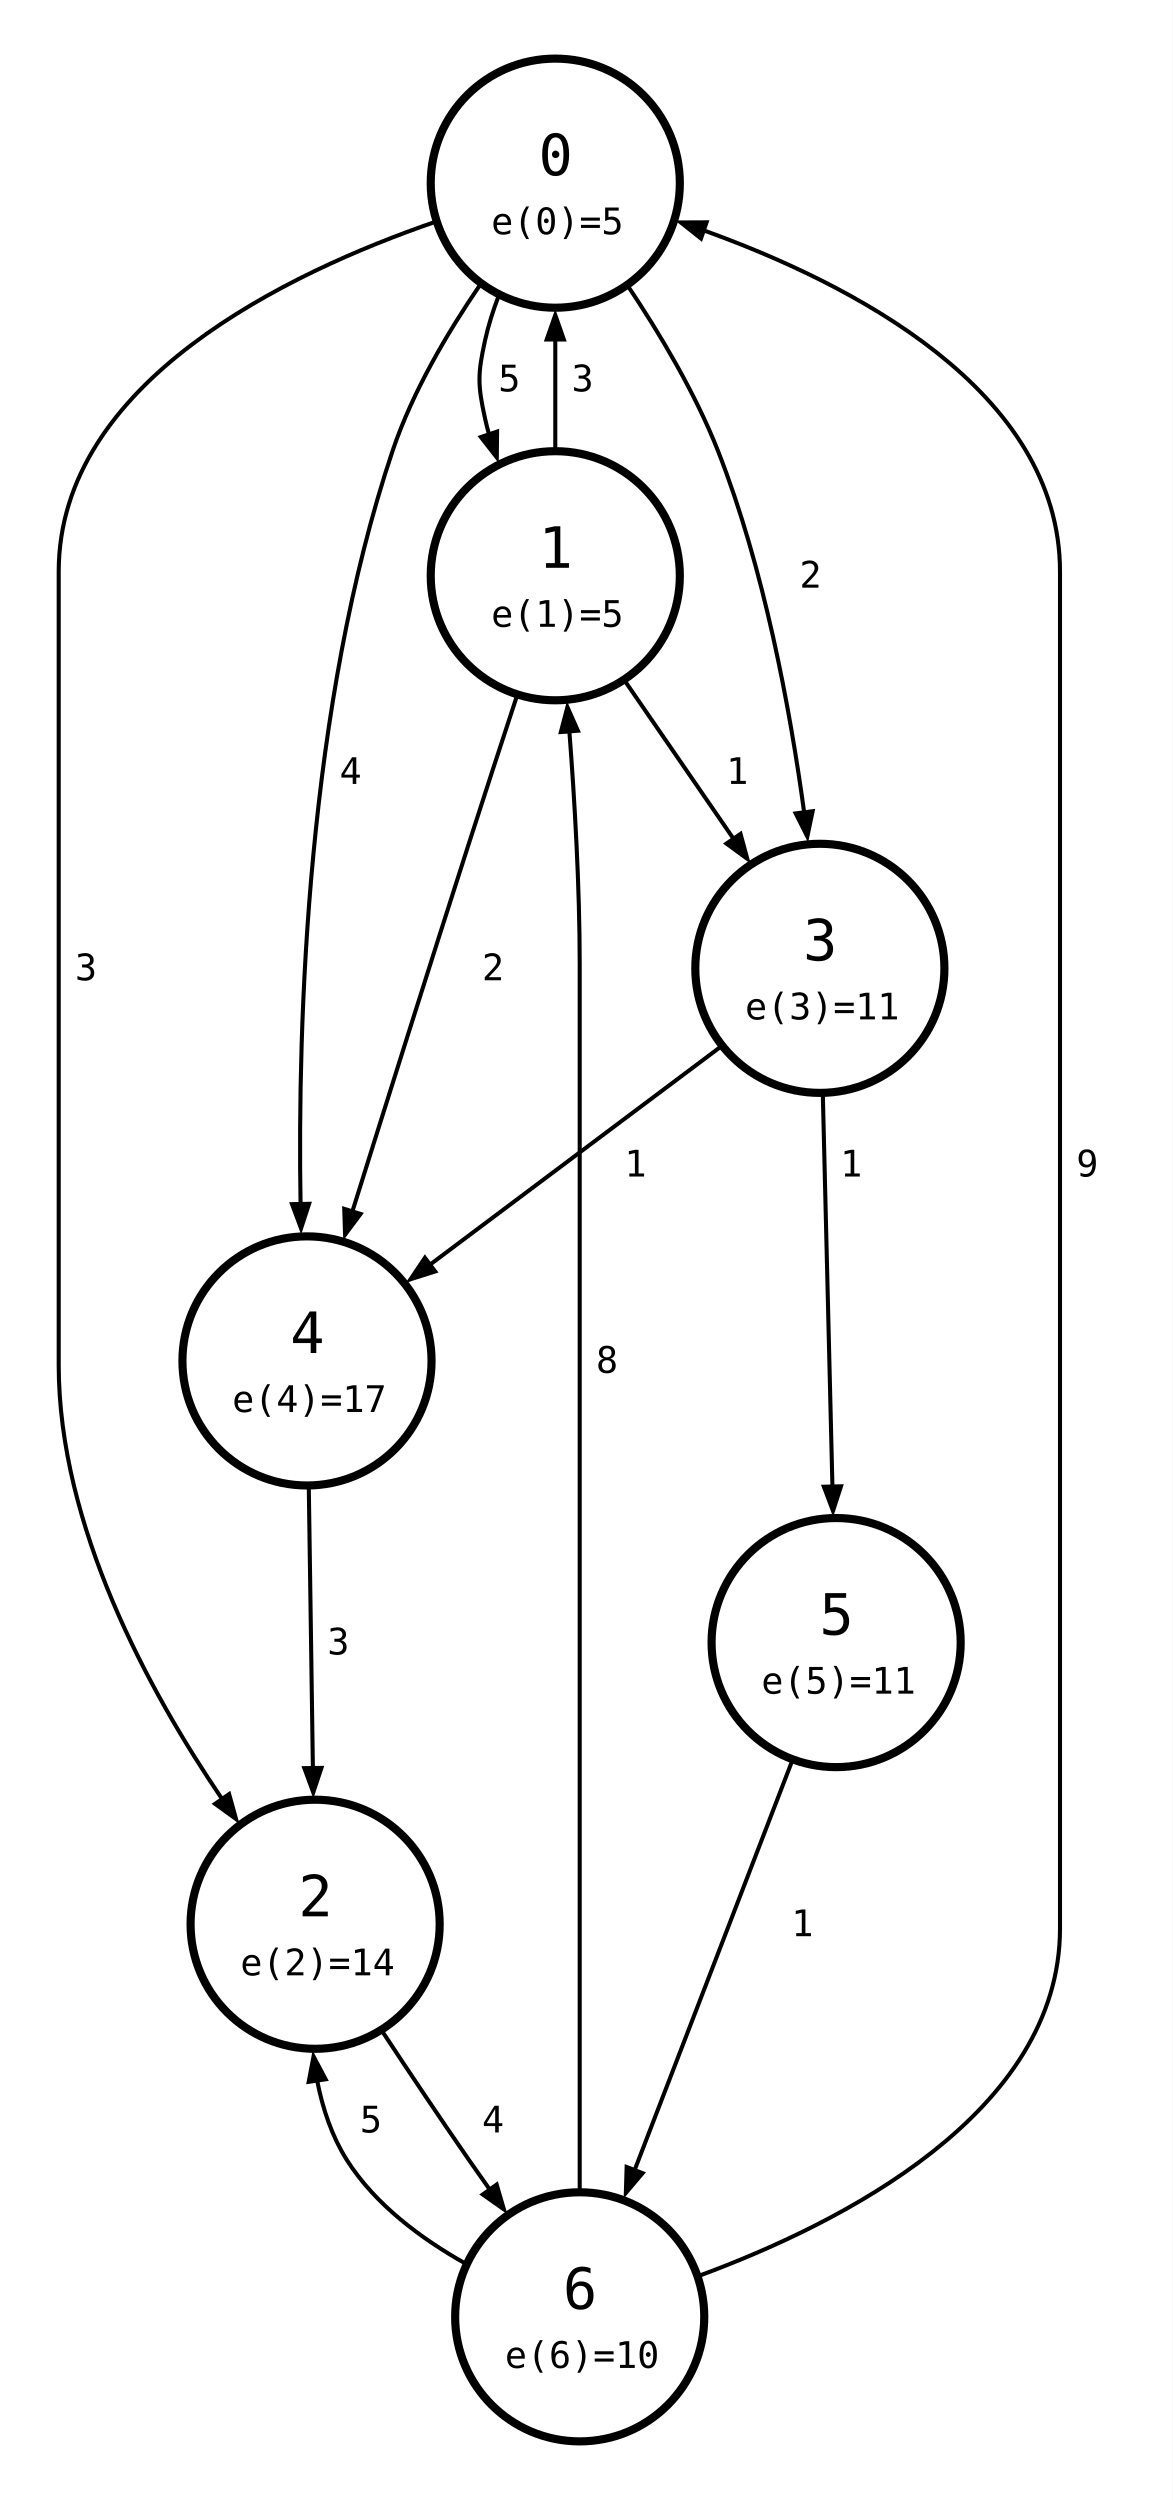
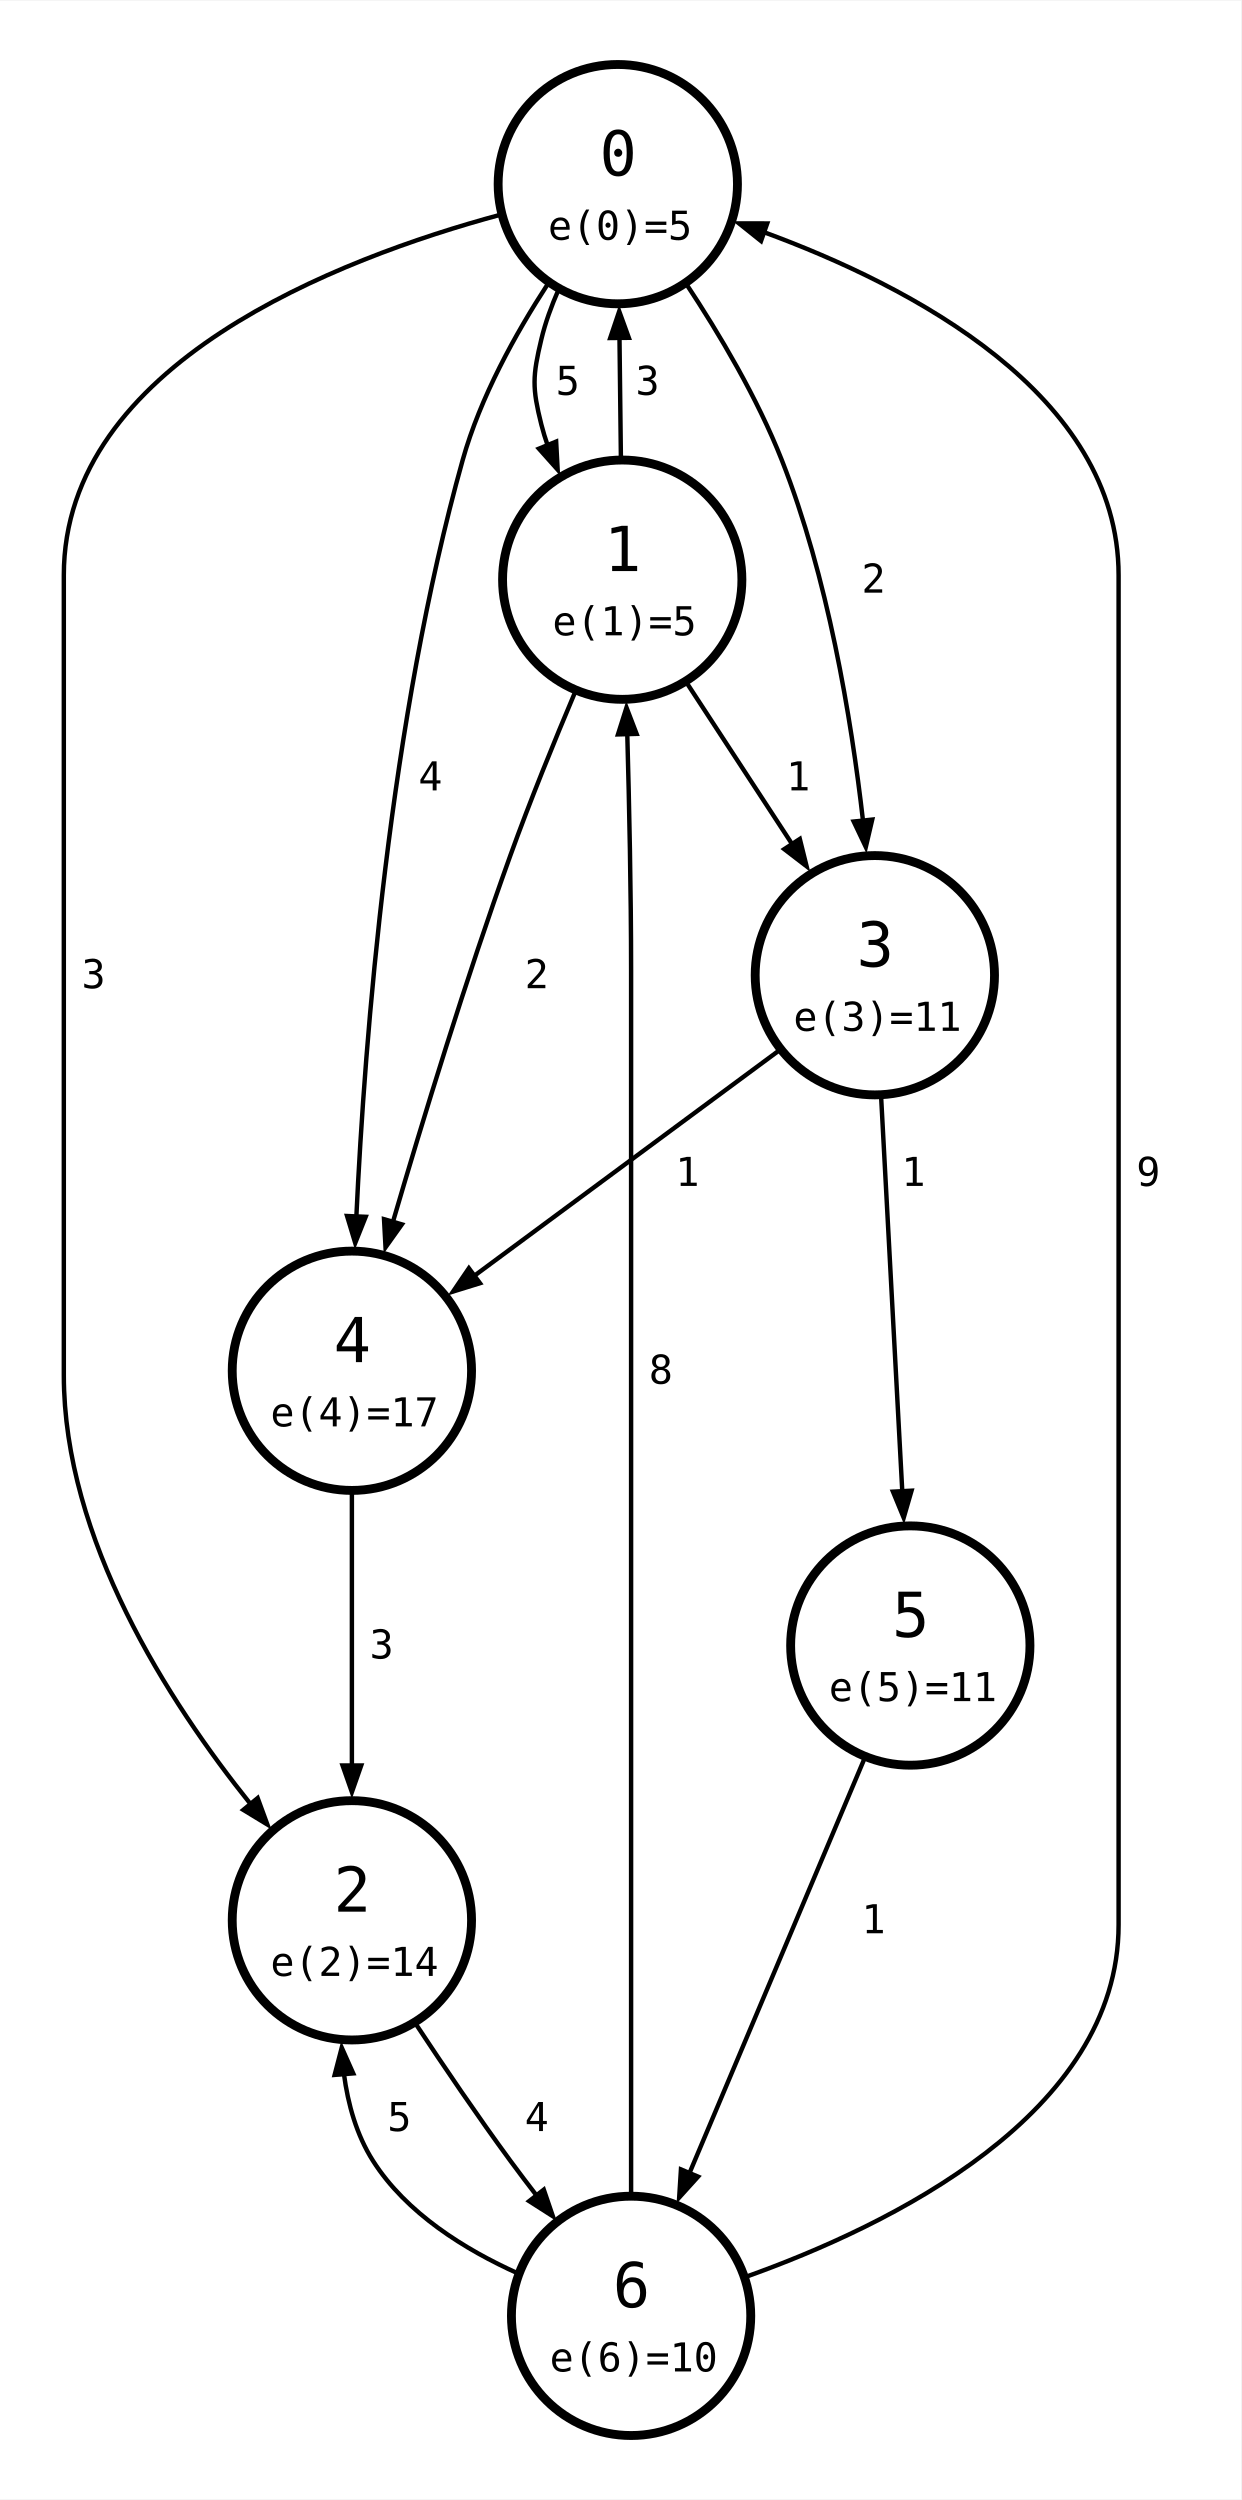
- <svg xmlns="http://www.w3.org/2000/svg" width="288pt" height="614pt" viewBox="0.00 0.00 288.05 614.20">
-   <g id="graph0" class="graph" transform="scale(1 1) rotate(0) translate(14.4 599.8)">
-     <polygon fill="white" stroke="none" points="-14.4,14.4 -14.4,-599.8 273.65,-599.8 273.65,14.4 -14.4,14.4" />
+ <svg xmlns="http://www.w3.org/2000/svg" width="280pt" height="564pt" viewBox="0.00 0.00 280.05 563.80">
+   <g id="graph0" class="graph" transform="scale(1 1) rotate(0) translate(14.4 549.4)">
+     <polygon fill="white" stroke="none" points="-14.4,14.4 -14.4,-549.4 265.65,-549.4 265.65,14.4 -14.4,14.4" />
    <g id="node1" class="node">
-       <ellipse fill="none" stroke="black" stroke-width="2" cx="122" cy="-554.8" rx="30.6" ry="30.6" />
-       <text text-anchor="start" x="117.88" y="-556.75" font-family="monospace" font-size="14.00">0</text>
-       <text text-anchor="start" x="106.25" y="-542.25" font-family="monospace" font-size="9.00">e(0)=5</text>
+       <ellipse fill="none" stroke="black" stroke-width="2" cx="125" cy="-508" rx="27" ry="27" />
+       <text text-anchor="start" x="120.88" y="-509.95" font-family="monospace" font-size="14.00">0</text>
+       <text text-anchor="start" x="109.25" y="-495.45" font-family="monospace" font-size="9.00">e(0)=5</text>
    </g>
    <g id="node2" class="node">
-       <ellipse fill="none" stroke="black" stroke-width="2" cx="122" cy="-458.35" rx="30.6" ry="30.6" />
-       <text text-anchor="start" x="117.88" y="-460.3" font-family="monospace" font-size="14.00">1</text>
-       <text text-anchor="start" x="106.25" y="-445.8" font-family="monospace" font-size="9.00">e(1)=5</text>
+       <ellipse fill="none" stroke="black" stroke-width="2" cx="126" cy="-418.75" rx="27" ry="27" />
+       <text text-anchor="start" x="121.88" y="-420.7" font-family="monospace" font-size="14.00">1</text>
+       <text text-anchor="start" x="110.25" y="-406.2" font-family="monospace" font-size="9.00">e(1)=5</text>
    </g>
    <g id="edge1" class="edge">
-       <path fill="none" stroke="black" d="M108.11,-527.17C106.73,-523.57 105.55,-519.85 104.75,-516.2 102.92,-507.84 102.92,-505.31 104.75,-496.95 105.05,-495.58 105.4,-494.2 105.8,-492.83" />
-       <polygon fill="black" stroke="black" points="107.7,-493.77 107.63,-487.41 103.72,-492.42 107.7,-493.77" />
-       <text text-anchor="start" x="108" y="-503.65" font-family="monospace" font-size="9.00">5</text>
+       <path fill="none" stroke="black" d="M111.61,-484.15C110.02,-480.52 108.64,-476.73 107.75,-473 105.76,-464.68 105.66,-462.05 107.75,-453.75 108.15,-452.17 108.64,-450.58 109.19,-448.99" />
+       <polygon fill="black" stroke="black" points="111.09,-449.91 111.43,-443.57 107.2,-448.31 111.09,-449.91" />
+       <text text-anchor="start" x="111" y="-460.45" font-family="monospace" font-size="9.00">5</text>
    </g>
    <g id="node3" class="node">
-       <ellipse fill="none" stroke="black" stroke-width="2" cx="63" cy="-127.05" rx="30.6" ry="30.6" />
-       <text text-anchor="start" x="58.88" y="-129" font-family="monospace" font-size="14.00">2</text>
-       <text text-anchor="start" x="44.62" y="-114.5" font-family="monospace" font-size="9.00">e(2)=14</text>
+       <ellipse fill="none" stroke="black" stroke-width="2" cx="65" cy="-116.25" rx="27" ry="27" />
+       <text text-anchor="start" x="60.88" y="-118.2" font-family="monospace" font-size="14.00">2</text>
+       <text text-anchor="start" x="46.62" y="-103.7" font-family="monospace" font-size="9.00">e(2)=14</text>
    </g>
    <g id="edge2" class="edge">
-       <path fill="none" stroke="black" d="M92.47,-545.28C56.36,-532.84 0,-505.96 0,-459.35 0,-459.35 0,-459.35 0,-264.45 0,-224.85 22.16,-184.24 40.19,-157.75" />
-       <polygon fill="black" stroke="black" points="41.87,-159.03 43.57,-152.9 38.42,-156.63 41.87,-159.03" />
-       <text text-anchor="start" x="4" y="-358.97" font-family="monospace" font-size="9.00">3</text>
+       <path fill="none" stroke="black" d="M98.49,-501.09C61.8,-491.17 0,-467.39 0,-419.75 0,-419.75 0,-419.75 0,-239.25 0,-202.3 23.51,-165.67 42.25,-142.34" />
+       <polygon fill="black" stroke="black" points="43.74,-143.84 45.93,-137.87 40.5,-141.17 43.74,-143.84" />
+       <text text-anchor="start" x="4" y="-326.57" font-family="monospace" font-size="9.00">3</text>
    </g>
    <g id="node4" class="node">
-       <ellipse fill="none" stroke="black" stroke-width="2" cx="187" cy="-361.9" rx="30.6" ry="30.6" />
-       <text text-anchor="start" x="182.88" y="-363.85" font-family="monospace" font-size="14.00">3</text>
-       <text text-anchor="start" x="168.62" y="-349.35" font-family="monospace" font-size="9.00">e(3)=11</text>
+       <ellipse fill="none" stroke="black" stroke-width="2" cx="183" cy="-329.5" rx="27" ry="27" />
+       <text text-anchor="start" x="178.88" y="-331.45" font-family="monospace" font-size="14.00">3</text>
+       <text text-anchor="start" x="164.62" y="-316.95" font-family="monospace" font-size="9.00">e(3)=11</text>
    </g>
    <g id="edge3" class="edge">
-       <path fill="none" stroke="black" d="M139.77,-529.64C147.65,-517.89 156.39,-503.23 162,-488.95 173.28,-460.22 179.67,-425.73 183.16,-400.1" />
-       <polygon fill="black" stroke="black" points="185.23,-400.5 183.92,-394.28 181.06,-399.96 185.23,-400.5" />
-       <text text-anchor="start" x="182" y="-455.43" font-family="monospace" font-size="9.00">2</text>
+       <path fill="none" stroke="black" d="M140.42,-485.53C147.93,-474.19 156.49,-459.74 162,-445.75 172.35,-419.45 177.65,-387.75 180.34,-364.25" />
+       <polygon fill="black" stroke="black" points="182.41,-364.62 180.96,-358.43 178.23,-364.18 182.41,-364.62" />
+       <text text-anchor="start" x="180" y="-415.82" font-family="monospace" font-size="9.00">2</text>
    </g>
    <g id="node5" class="node">
-       <ellipse fill="none" stroke="black" stroke-width="2" cx="61" cy="-265.45" rx="30.6" ry="30.6" />
-       <text text-anchor="start" x="56.88" y="-267.4" font-family="monospace" font-size="14.00">4</text>
-       <text text-anchor="start" x="42.62" y="-252.9" font-family="monospace" font-size="9.00">e(4)=17</text>
+       <ellipse fill="none" stroke="black" stroke-width="2" cx="65" cy="-240.25" rx="27" ry="27" />
+       <text text-anchor="start" x="60.88" y="-242.2" font-family="monospace" font-size="14.00">4</text>
+       <text text-anchor="start" x="46.62" y="-227.7" font-family="monospace" font-size="9.00">e(4)=17</text>
    </g>
    <g id="edge4" class="edge">
-       <path fill="none" stroke="black" d="M103.57,-529.88C95.55,-518.18 86.88,-503.5 82,-488.95 61.08,-426.53 58.66,-349.1 59.42,-303.99" />
-       <polygon fill="black" stroke="black" points="61.52,-304.05 59.54,-298 57.32,-303.96 61.52,-304.05" />
-       <text text-anchor="start" x="69" y="-407.2" font-family="monospace" font-size="9.00">4</text>
+       <path fill="none" stroke="black" d="M109.22,-485.49C101.9,-474.24 93.96,-459.9 90,-445.75 73.56,-387.06 67.93,-315.9 66,-274.87" />
+       <polygon fill="black" stroke="black" points="68.11,-274.99 65.75,-269.08 63.91,-275.17 68.11,-274.99" />
+       <text text-anchor="start" x="80" y="-371.2" font-family="monospace" font-size="9.00">4</text>
    </g>
    <g id="edge5" class="edge">
-       <path fill="none" stroke="black" d="M122,-489.36C122,-497.99 122,-507.5 122,-516.5" />
-       <polygon fill="black" stroke="black" points="119.9,-516.4 122,-522.4 124.1,-516.4 119.9,-516.4" />
-       <text text-anchor="start" x="126" y="-503.65" font-family="monospace" font-size="9.00">3</text>
+       <path fill="none" stroke="black" d="M125.7,-446.21C125.6,-454.78 125.49,-464.41 125.38,-473.43" />
+       <polygon fill="black" stroke="black" points="123.29,-473.28 125.32,-479.31 127.49,-473.33 123.29,-473.28" />
+       <text text-anchor="start" x="129" y="-460.45" font-family="monospace" font-size="9.00">3</text>
    </g>
    <g id="edge6" class="edge">
-       <path fill="none" stroke="black" d="M139.08,-432.53C147.29,-420.6 157.21,-406.19 165.89,-393.58" />
-       <polygon fill="black" stroke="black" points="167.51,-394.93 169.18,-388.8 164.05,-392.55 167.51,-394.93" />
-       <text text-anchor="start" x="164" y="-407.2" font-family="monospace" font-size="9.00">1</text>
+       <path fill="none" stroke="black" d="M140.38,-395.73C147.69,-384.56 156.64,-370.85 164.46,-358.89" />
+       <polygon fill="black" stroke="black" points="166.07,-360.25 167.6,-354.08 162.56,-357.95 166.07,-360.25" />
+       <text text-anchor="start" x="163" y="-371.2" font-family="monospace" font-size="9.00">1</text>
    </g>
    <g id="edge7" class="edge">
-       <path fill="none" stroke="black" d="M112.62,-428.96C108.9,-417.63 104.59,-404.46 100.75,-392.5 90.93,-361.95 79.97,-327.16 72.06,-301.88" />
-       <polygon fill="black" stroke="black" points="74.16,-301.56 70.36,-296.46 70.15,-302.81 74.16,-301.56" />
-       <text text-anchor="start" x="104" y="-358.97" font-family="monospace" font-size="9.00">2</text>
+       <path fill="none" stroke="black" d="M115.42,-393.51C110.69,-382.33 105.2,-368.84 100.75,-356.5 90.77,-328.82 80.98,-296.81 74.18,-273.57" />
+       <polygon fill="black" stroke="black" points="76.28,-273.28 72.59,-268.1 72.25,-274.45 76.28,-273.28" />
+       <text text-anchor="start" x="104" y="-326.57" font-family="monospace" font-size="9.00">2</text>
    </g>
    <g id="node7" class="node">
-       <ellipse fill="none" stroke="black" stroke-width="2" cx="128" cy="-30.6" rx="30.6" ry="30.6" />
-       <text text-anchor="start" x="123.88" y="-32.55" font-family="monospace" font-size="14.00">6</text>
-       <text text-anchor="start" x="109.62" y="-18.05" font-family="monospace" font-size="9.00">e(6)=10</text>
+       <ellipse fill="none" stroke="black" stroke-width="2" cx="128" cy="-27" rx="27" ry="27" />
+       <text text-anchor="start" x="123.88" y="-28.95" font-family="monospace" font-size="14.00">6</text>
+       <text text-anchor="start" x="109.62" y="-14.45" font-family="monospace" font-size="9.00">e(6)=10</text>
    </g>
    <g id="edge8" class="edge">
-       <path fill="none" stroke="black" d="M79.51,-100.71C86.03,-90.82 93.66,-79.42 100.75,-69.2 102.46,-66.74 104.24,-64.2 106.05,-61.66" />
-       <polygon fill="black" stroke="black" points="107.6,-63.1 109.38,-57 104.18,-60.66 107.6,-63.1" />
-       <text text-anchor="start" x="104" y="-75.9" font-family="monospace" font-size="9.00">4</text>
+       <path fill="none" stroke="black" d="M79.37,-92.94C85.74,-83.3 93.43,-71.96 100.75,-62 102.72,-59.32 104.81,-56.56 106.93,-53.82" />
+       <polygon fill="black" stroke="black" points="108.3,-55.48 110.35,-49.47 105,-52.89 108.3,-55.48" />
+       <text text-anchor="start" x="104" y="-68.7" font-family="monospace" font-size="9.00">4</text>
    </g>
    <g id="edge9" class="edge">
-       <path fill="none" stroke="black" d="M162.71,-342.69C142.31,-327.4 113.08,-305.49 91.19,-289.08" />
-       <polygon fill="black" stroke="black" points="92.49,-287.43 86.43,-285.51 89.97,-290.79 92.49,-287.43" />
-       <text text-anchor="start" x="139" y="-310.75" font-family="monospace" font-size="9.00">1</text>
+       <path fill="none" stroke="black" d="M161.63,-312.7C142.29,-298.4 113.68,-277.25 92.61,-261.67" />
+       <polygon fill="black" stroke="black" points="93.9,-260.01 87.83,-258.13 91.4,-263.38 93.9,-260.01" />
+       <text text-anchor="start" x="138" y="-281.95" font-family="monospace" font-size="9.00">1</text>
    </g>
    <g id="node6" class="node">
-       <ellipse fill="none" stroke="black" stroke-width="2" cx="191" cy="-196.25" rx="30.6" ry="30.6" />
-       <text text-anchor="start" x="186.88" y="-198.2" font-family="monospace" font-size="14.00">5</text>
-       <text text-anchor="start" x="172.62" y="-183.7" font-family="monospace" font-size="9.00">e(5)=11</text>
+       <ellipse fill="none" stroke="black" stroke-width="2" cx="191" cy="-178.25" rx="27" ry="27" />
+       <text text-anchor="start" x="186.88" y="-180.2" font-family="monospace" font-size="14.00">5</text>
+       <text text-anchor="start" x="172.62" y="-165.7" font-family="monospace" font-size="9.00">e(5)=11</text>
    </g>
    <g id="edge10" class="edge">
-       <path fill="none" stroke="black" d="M187.73,-330.88C188.4,-303.66 189.38,-263.45 190.1,-234.25" />
-       <polygon fill="black" stroke="black" points="192.19,-234.64 190.23,-228.59 187.99,-234.54 192.19,-234.64" />
-       <text text-anchor="start" x="192" y="-310.75" font-family="monospace" font-size="9.00">1</text>
+       <path fill="none" stroke="black" d="M184.41,-302.16C185.74,-277.3 187.75,-239.91 189.2,-212.9" />
+       <polygon fill="black" stroke="black" points="191.28,-213.19 189.51,-207.09 187.09,-212.97 191.28,-213.19" />
+       <text text-anchor="start" x="189" y="-281.95" font-family="monospace" font-size="9.00">1</text>
    </g>
    <g id="edge11" class="edge">
-       <path fill="none" stroke="black" d="M61.44,-234.52C61.74,-214.17 62.13,-187.11 62.45,-165.36" />
-       <polygon fill="black" stroke="black" points="64.55,-165.46 62.54,-159.43 60.35,-165.4 64.55,-165.46" />
-       <text text-anchor="start" x="66" y="-193.32" font-family="monospace" font-size="9.00">3</text>
+       <path fill="none" stroke="black" d="M65,-212.78C65,-194.71 65,-170.62 65,-151.15" />
+       <polygon fill="black" stroke="black" points="67.1,-151.18 65,-145.18 62.9,-151.18 67.1,-151.18" />
+       <text text-anchor="start" x="69" y="-175.32" font-family="monospace" font-size="9.00">3</text>
    </g>
    <g id="edge12" class="edge">
-       <path fill="none" stroke="black" d="M180.17,-167.12C169.45,-139.28 153.03,-96.61 141.47,-66.6" />
-       <polygon fill="black" stroke="black" points="143.45,-65.9 139.34,-61.05 139.53,-67.41 143.45,-65.9" />
-       <text text-anchor="start" x="180" y="-124.12" font-family="monospace" font-size="9.00">1</text>
+       <path fill="none" stroke="black" d="M180.74,-152.94C169.94,-127.35 152.9,-87 141.13,-59.11" />
+       <polygon fill="black" stroke="black" points="143.11,-58.41 138.85,-53.7 139.25,-60.04 143.11,-58.41" />
+       <text text-anchor="start" x="180" y="-113.33" font-family="monospace" font-size="9.00">1</text>
    </g>
    <g id="edge13" class="edge">
-       <path fill="none" stroke="black" d="M157.17,-40.63C192.11,-53.48 246,-80.65 246,-126.05 246,-459.35 246,-459.35 246,-459.35 246,-503.93 194.65,-530.25 158.04,-543.35" />
-       <polygon fill="black" stroke="black" points="157.8,-541.2 152.82,-545.15 159.17,-545.18 157.8,-541.2" />
-       <text text-anchor="start" x="250" y="-310.75" font-family="monospace" font-size="9.00">9</text>
+       <path fill="none" stroke="black" d="M153.79,-35.77C186.3,-47.34 238,-72.47 238,-115.25 238,-419.75 238,-419.75 238,-419.75 238,-460.59 191.18,-485 157.82,-497.22" />
+       <polygon fill="black" stroke="black" points="157.32,-495.17 152.35,-499.14 158.71,-499.13 157.32,-495.17" />
+       <text text-anchor="start" x="242" y="-281.95" font-family="monospace" font-size="9.00">9</text>
    </g>
    <g id="edge14" class="edge">
-       <path fill="none" stroke="black" d="M128,-61.38C128,-79.97 128,-104.41 128,-126.05 128,-362.9 128,-362.9 128,-362.9 128,-381.88 126.78,-402.96 125.44,-420.38" />
-       <polygon fill="black" stroke="black" points="123.37,-419.95 124.98,-426.09 127.55,-420.28 123.37,-419.95" />
-       <text text-anchor="start" x="132" y="-262.52" font-family="monospace" font-size="9.00">8</text>
+       <path fill="none" stroke="black" d="M128,-54.34C128,-71.66 128,-94.8 128,-115.25 128,-330.5 128,-330.5 128,-330.5 128,-348.24 127.58,-368 127.13,-384.22" />
+       <polygon fill="black" stroke="black" points="125.04,-383.84 126.96,-389.9 129.24,-383.96 125.04,-383.84" />
+       <text text-anchor="start" x="132" y="-237.32" font-family="monospace" font-size="9.00">8</text>
    </g>
    <g id="edge15" class="edge">
-       <path fill="none" stroke="black" d="M99.89,-43.71C89.07,-49.79 77.66,-58.24 70.75,-69.2 67.08,-75.02 64.83,-81.83 63.49,-88.68" />
-       <polygon fill="black" stroke="black" points="61.42,-88.34 62.61,-94.58 65.58,-88.96 61.42,-88.34" />
-       <text text-anchor="start" x="74" y="-75.9" font-family="monospace" font-size="9.00">5</text>
+       <path fill="none" stroke="black" d="M102.53,-36.55C90.55,-41.93 77.28,-50.14 69.75,-62 66.06,-67.81 64.11,-74.73 63.2,-81.62" />
+       <polygon fill="black" stroke="black" points="61.11,-81.37 62.71,-87.52 65.3,-81.71 61.11,-81.37" />
+       <text text-anchor="start" x="73" y="-68.7" font-family="monospace" font-size="9.00">5</text>
    </g>
  </g>
</svg>
